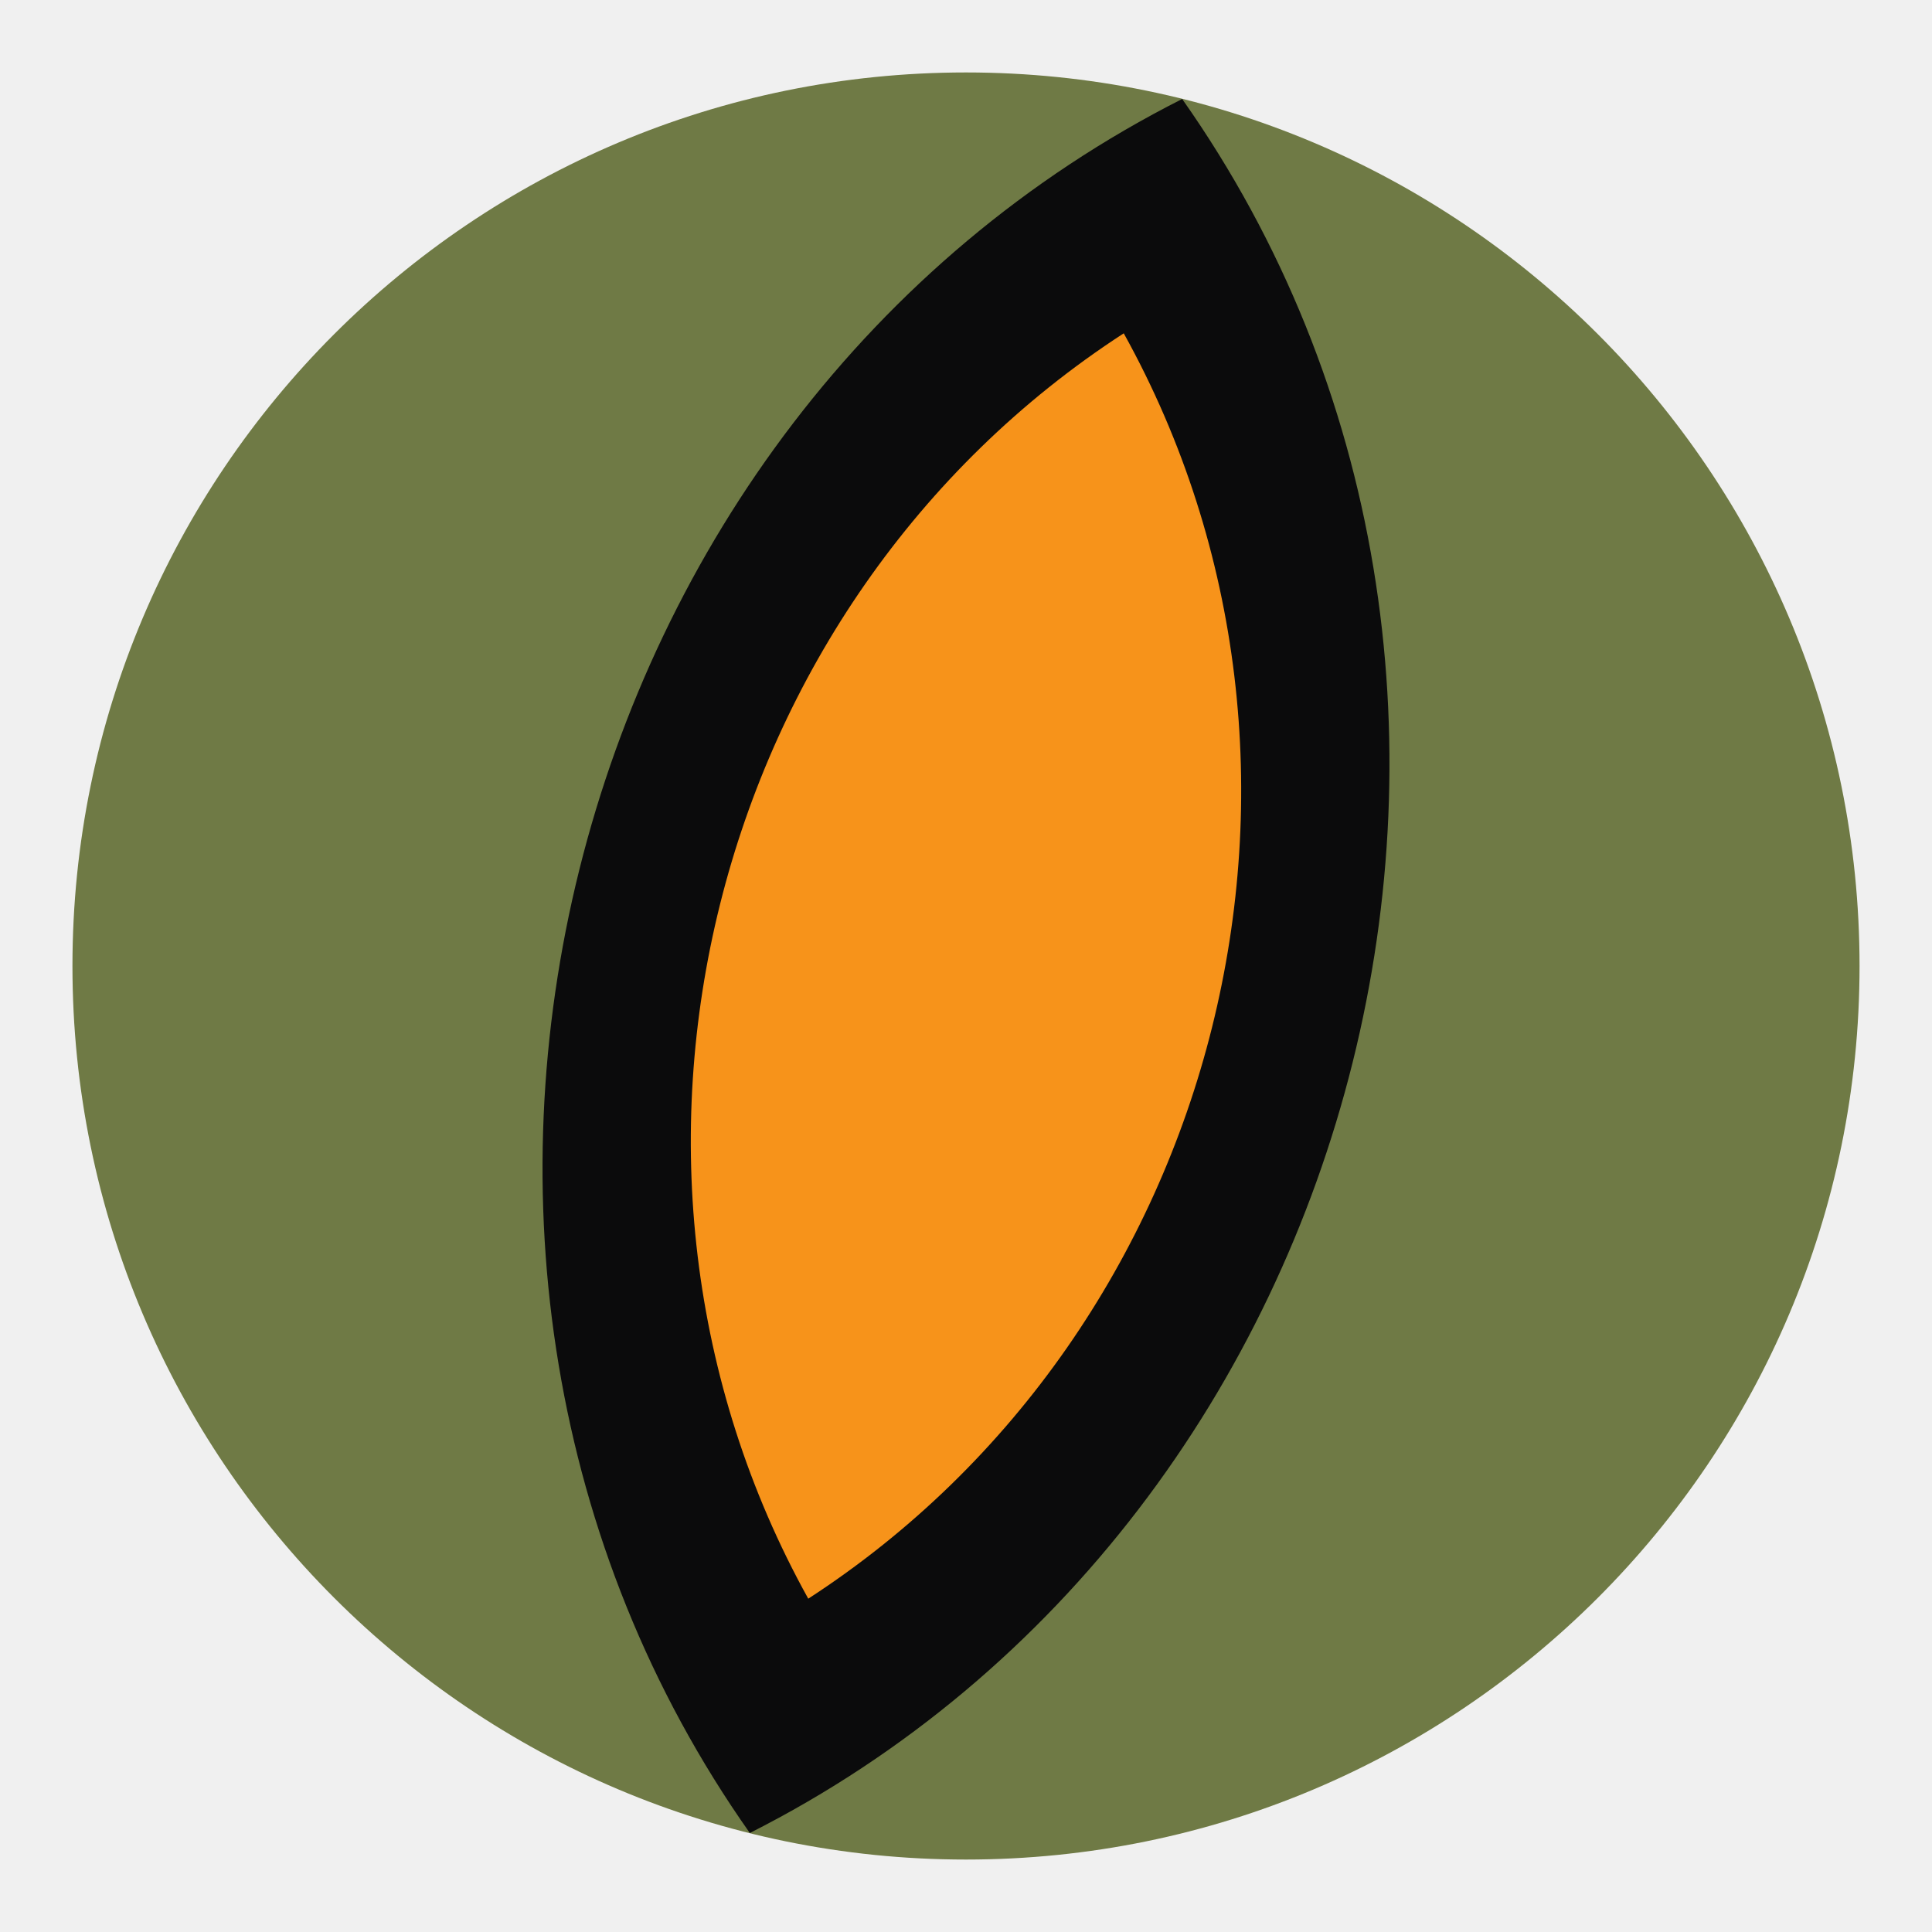
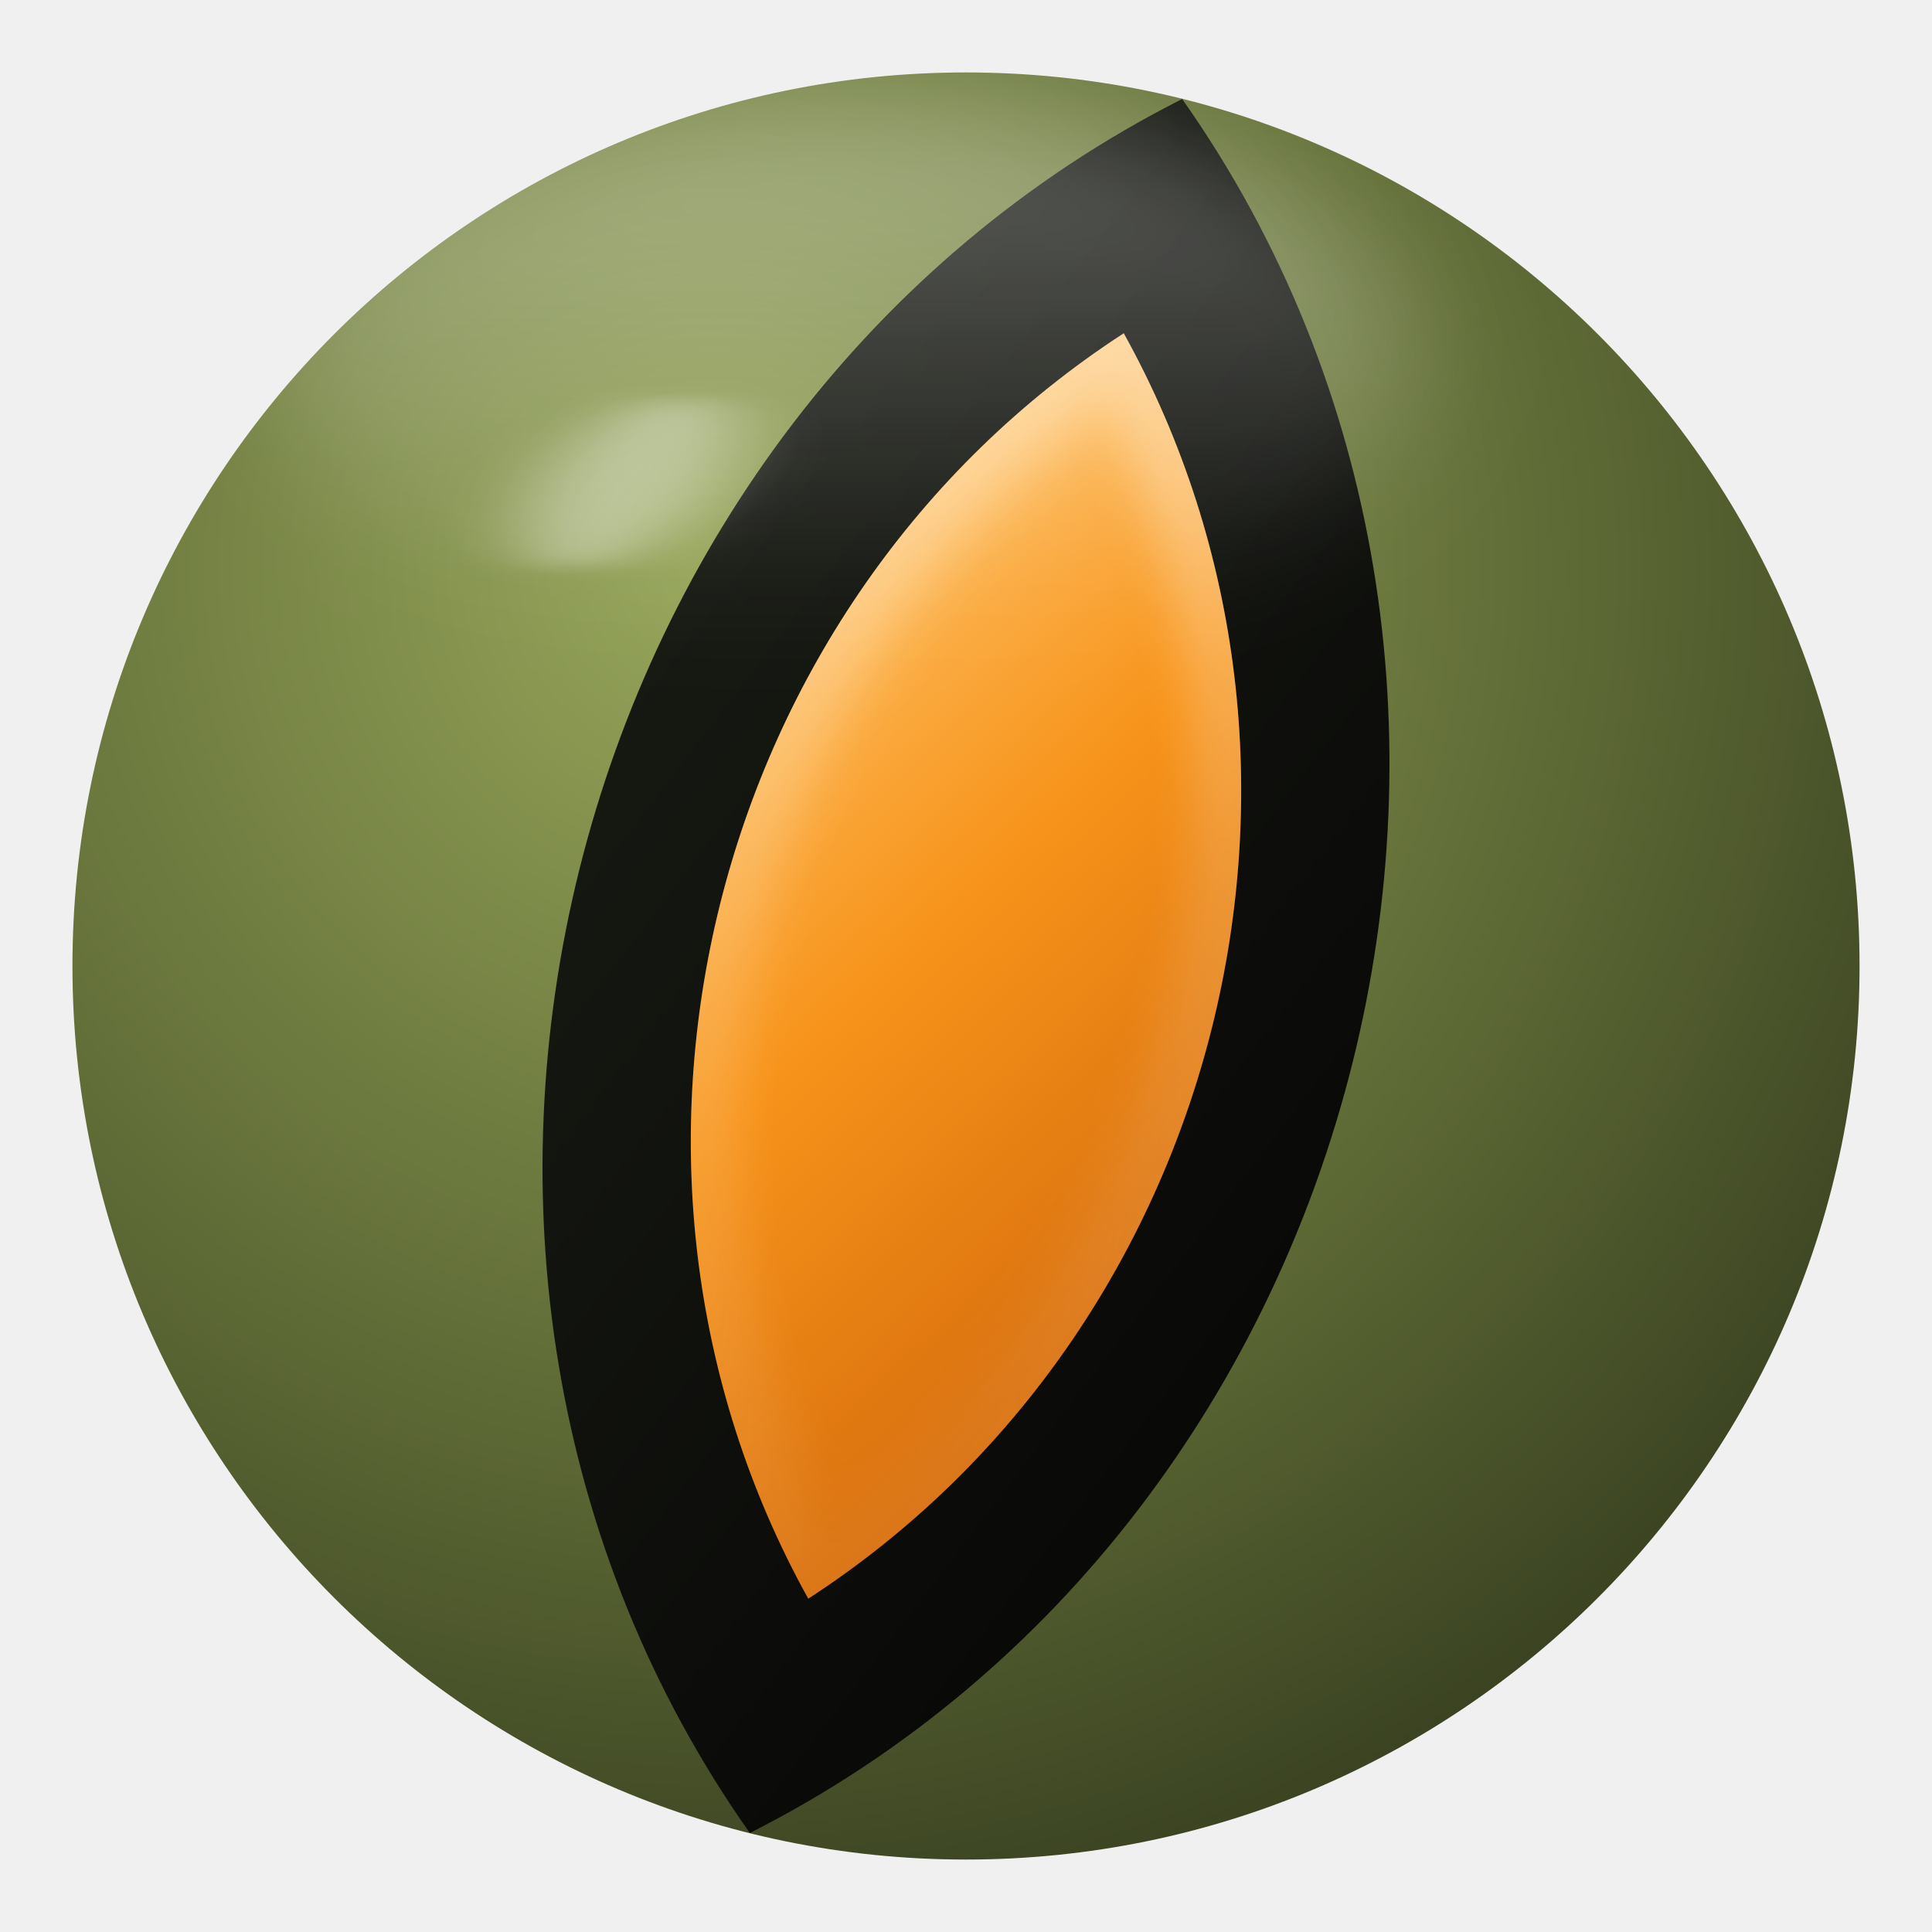
<svg xmlns="http://www.w3.org/2000/svg" viewBox="10 10 80 80">
-   <circle cx="50" cy="50" r="37" fill="#6F7A45" />
-   <g transform="rotate(14 50 50)">
-     <path d="M50 13 C28 32 28 68 50 87 C72 68 72 32 50 13Z" fill="#0B0B0C" />
-     <path d="M50 23 C36 38 36 62 50 77 C64 62 64 38 50 23Z" fill="#F7931A" />
+   <defs>
+     <linearGradient id="dBg" x1="0" y1="0" x2="0" y2="1">
+       <stop offset="0" stop-color="#22251D" />
+       <stop offset="1" stop-color="#060607" />
+     </linearGradient>
+     <radialGradient id="dCoin" cx="0.36" cy="0.28" r="0.85">
+       <stop offset="0" stop-color="#97A65A" />
+       <stop offset="0.55" stop-color="#5F6B36" />
+       <stop offset="1" stop-color="#2F361B" />
+     </radialGradient>
+     <linearGradient id="dSlot" x1="0" y1="0" x2="1" y2="1">
+       <stop offset="0" stop-color="#1A1D15" />
+       <stop offset="1" stop-color="#050505" />
+     </linearGradient>
+     <linearGradient id="dCrest" x1="0.2" y1="0" x2="0.8" y2="1">
+       <stop offset="0" stop-color="#FFC56B" />
+       <stop offset="0.45" stop-color="#F7931A" />
+       <stop offset="1" stop-color="#D0650A" />
+     </linearGradient>
+     <linearGradient id="dShine" x1="0" y1="0" x2="0" y2="1">
+       <stop offset="0" stop-color="#FFFFFF" stop-opacity="0.32" />
+       <stop offset="1" stop-color="#FFFFFF" stop-opacity="0" />
+     </linearGradient>
+     <linearGradient id="dRim" x1="0" y1="0" x2="0" y2="1">
+       <stop offset="0" stop-color="#FFFFFF" stop-opacity="0.5" />
+       <stop offset="0.5" stop-color="#FFFFFF" stop-opacity="0.08" />
+       <stop offset="1" stop-color="#FFFFFF" stop-opacity="0.35" />
+     </linearGradient>
+     <filter id="dShadow" x="-30%" y="-30%" width="160%" height="160%">
+       <feGaussianBlur stdDeviation="3.2" />
+     </filter>
+     <filter id="dSoft" x="-30%" y="-30%" width="160%" height="160%">
+       <feGaussianBlur stdDeviation="1.2" />
+     </filter>
+     <filter id="dBlur" x="-30%" y="-60%" width="160%" height="220%">
+       <feGaussianBlur stdDeviation="2.4" />
+     </filter>
+     <clipPath id="dCrestClip">
+       <path d="M50 23 C36 38 36 62 50 77 C64 62 64 38 50 23Z" />
+     </clipPath>
+     <linearGradient id="dEdge" gradientUnits="userSpaceOnUse" x1="38" y1="25" x2="62" y2="76">
+       <stop offset="0" stop-color="#FFF6E2" stop-opacity="0.5" />
+       <stop offset="0.45" stop-color="#FFF6E2" stop-opacity="0.16" />
+       <stop offset="1" stop-color="#FFF6E2" stop-opacity="0.03" />
+     </linearGradient>
+     <clipPath id="dClip">
+       <circle cx="50" cy="50" r="37" />
+     </clipPath>
+   </defs>
+   <circle cx="50" cy="50" r="37" fill="url(#dCoin)" />
+   <g clip-path="url(#dClip)">
+     <g transform="rotate(14 50 50)">
+       <path d="M50 13 C28 32 28 68 50 87 C72 68 72 32 50 13Z" fill="url(#dSlot)" />
+       <path d="M50 23 C36 38 36 62 50 77 C64 62 64 38 50 23Z" fill="url(#dCrest)" />
+       <g clip-path="url(#dCrestClip)">
+         <path d="M50 23 C36 38 36 62 50 77 C64 62 64 38 50 23Z" fill="none" stroke="url(#dEdge)" stroke-width="4" filter="url(#dSoft)" />
+       </g>
+     </g>
+     <ellipse cx="45" cy="25" rx="24" ry="11" fill="url(#dShine)" filter="url(#dBlur)" />
+     <ellipse cx="36" cy="30" rx="5" ry="2.6" transform="rotate(-35 36 30)" fill="#FFFFFF" opacity="0.35" filter="url(#dSoft)" />
  </g>
</svg>
